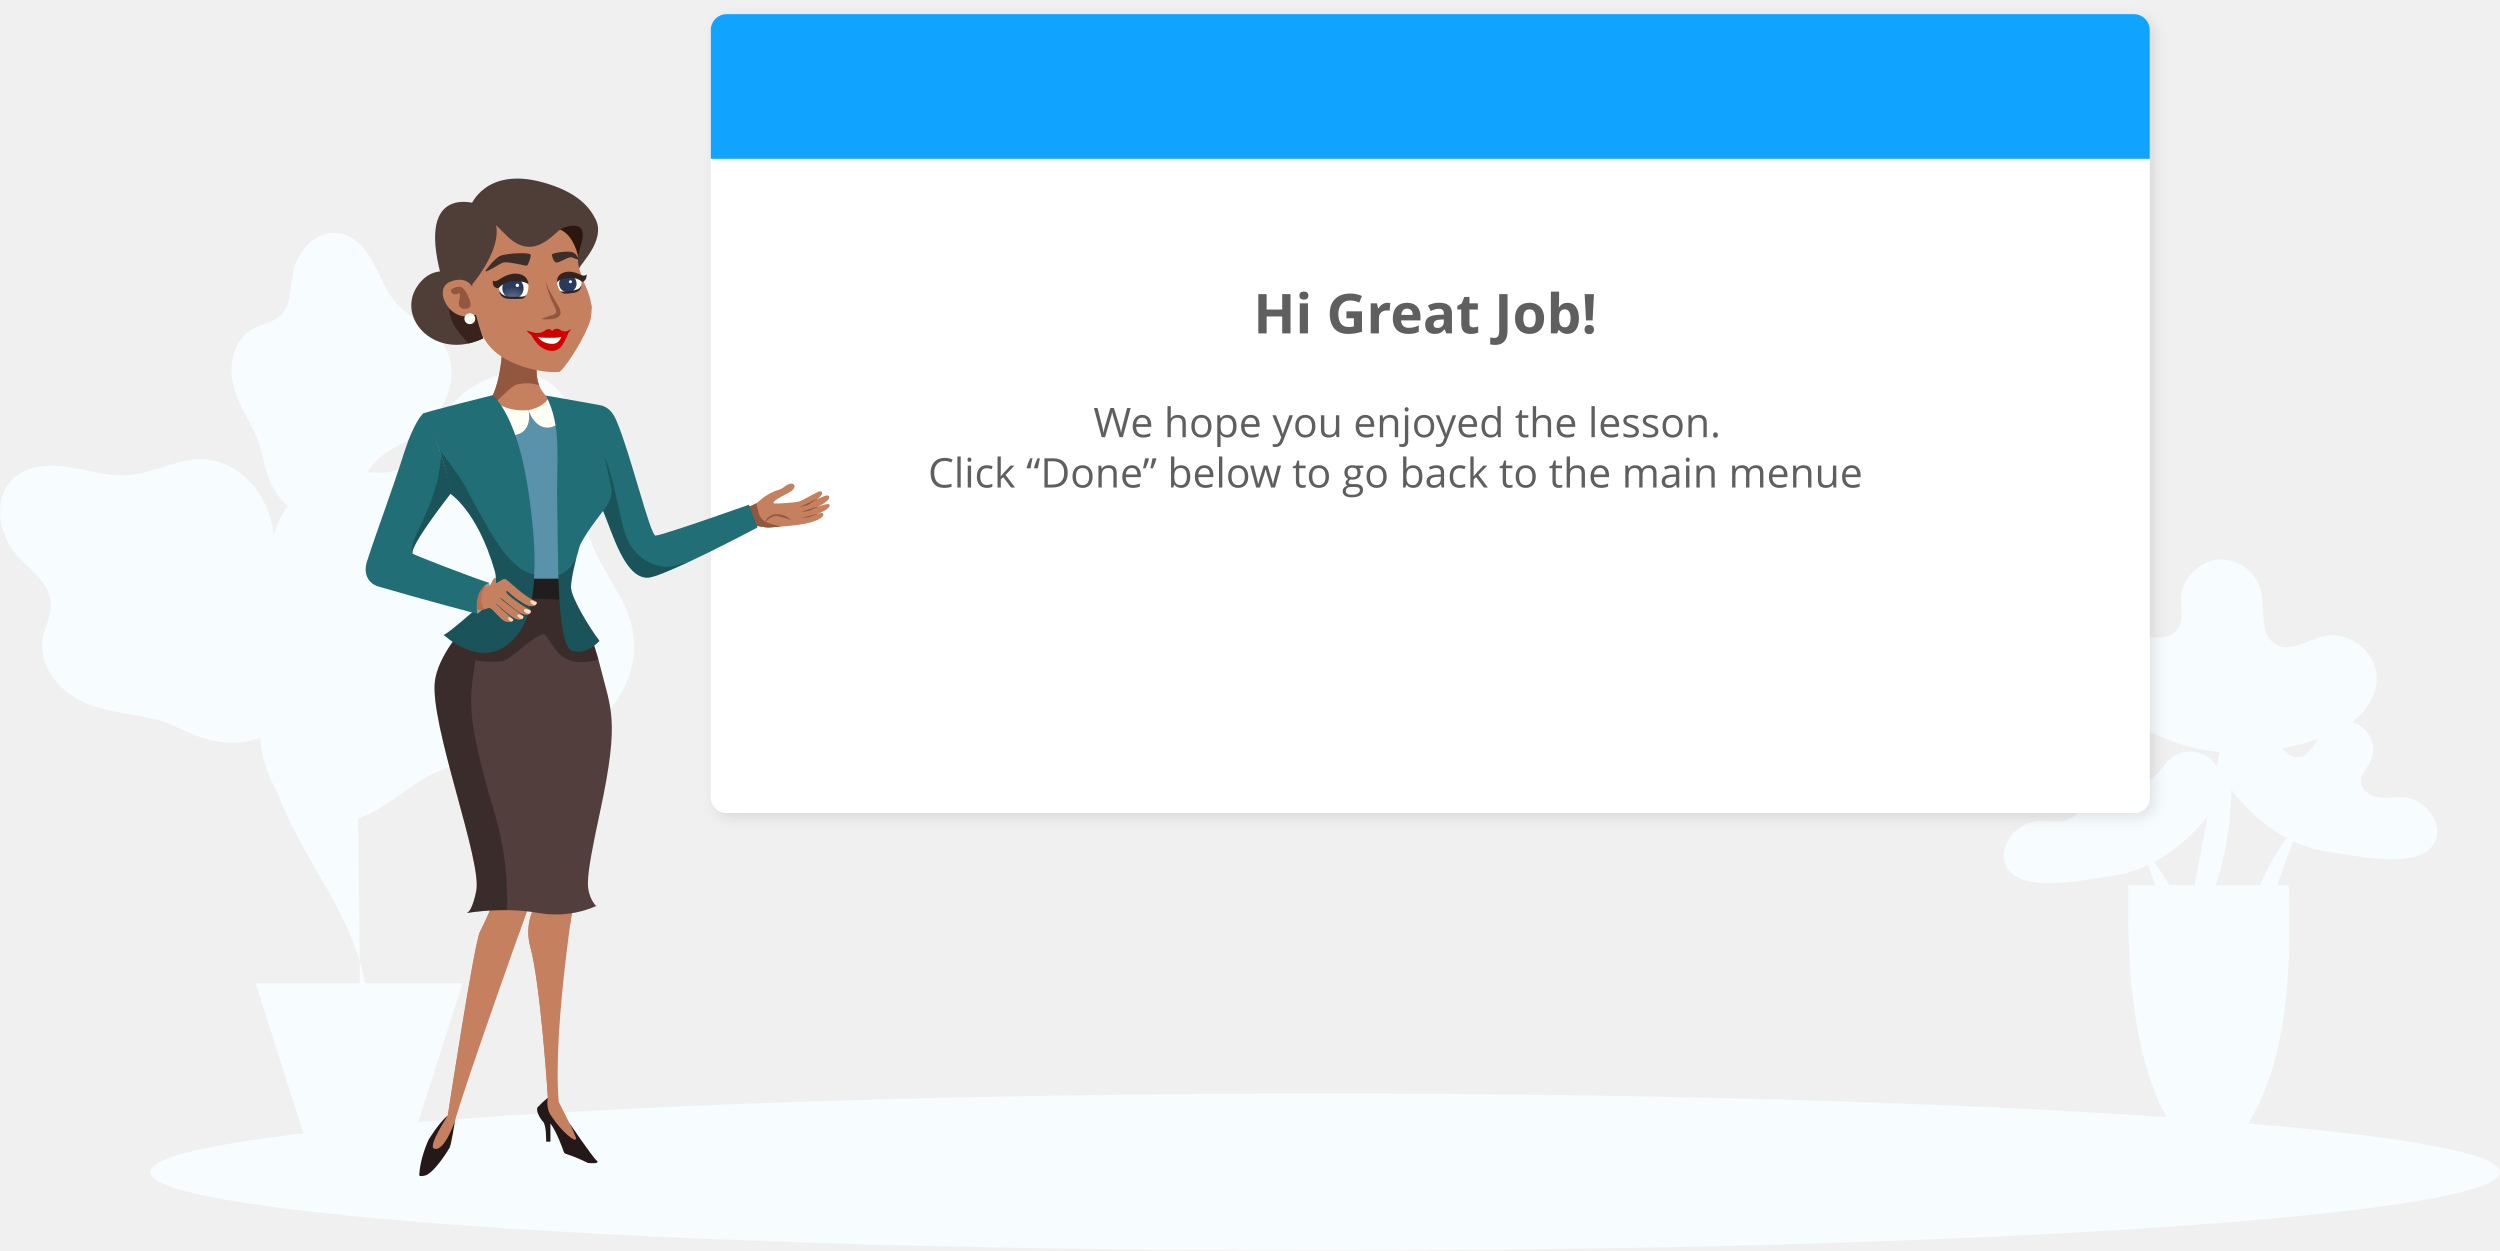
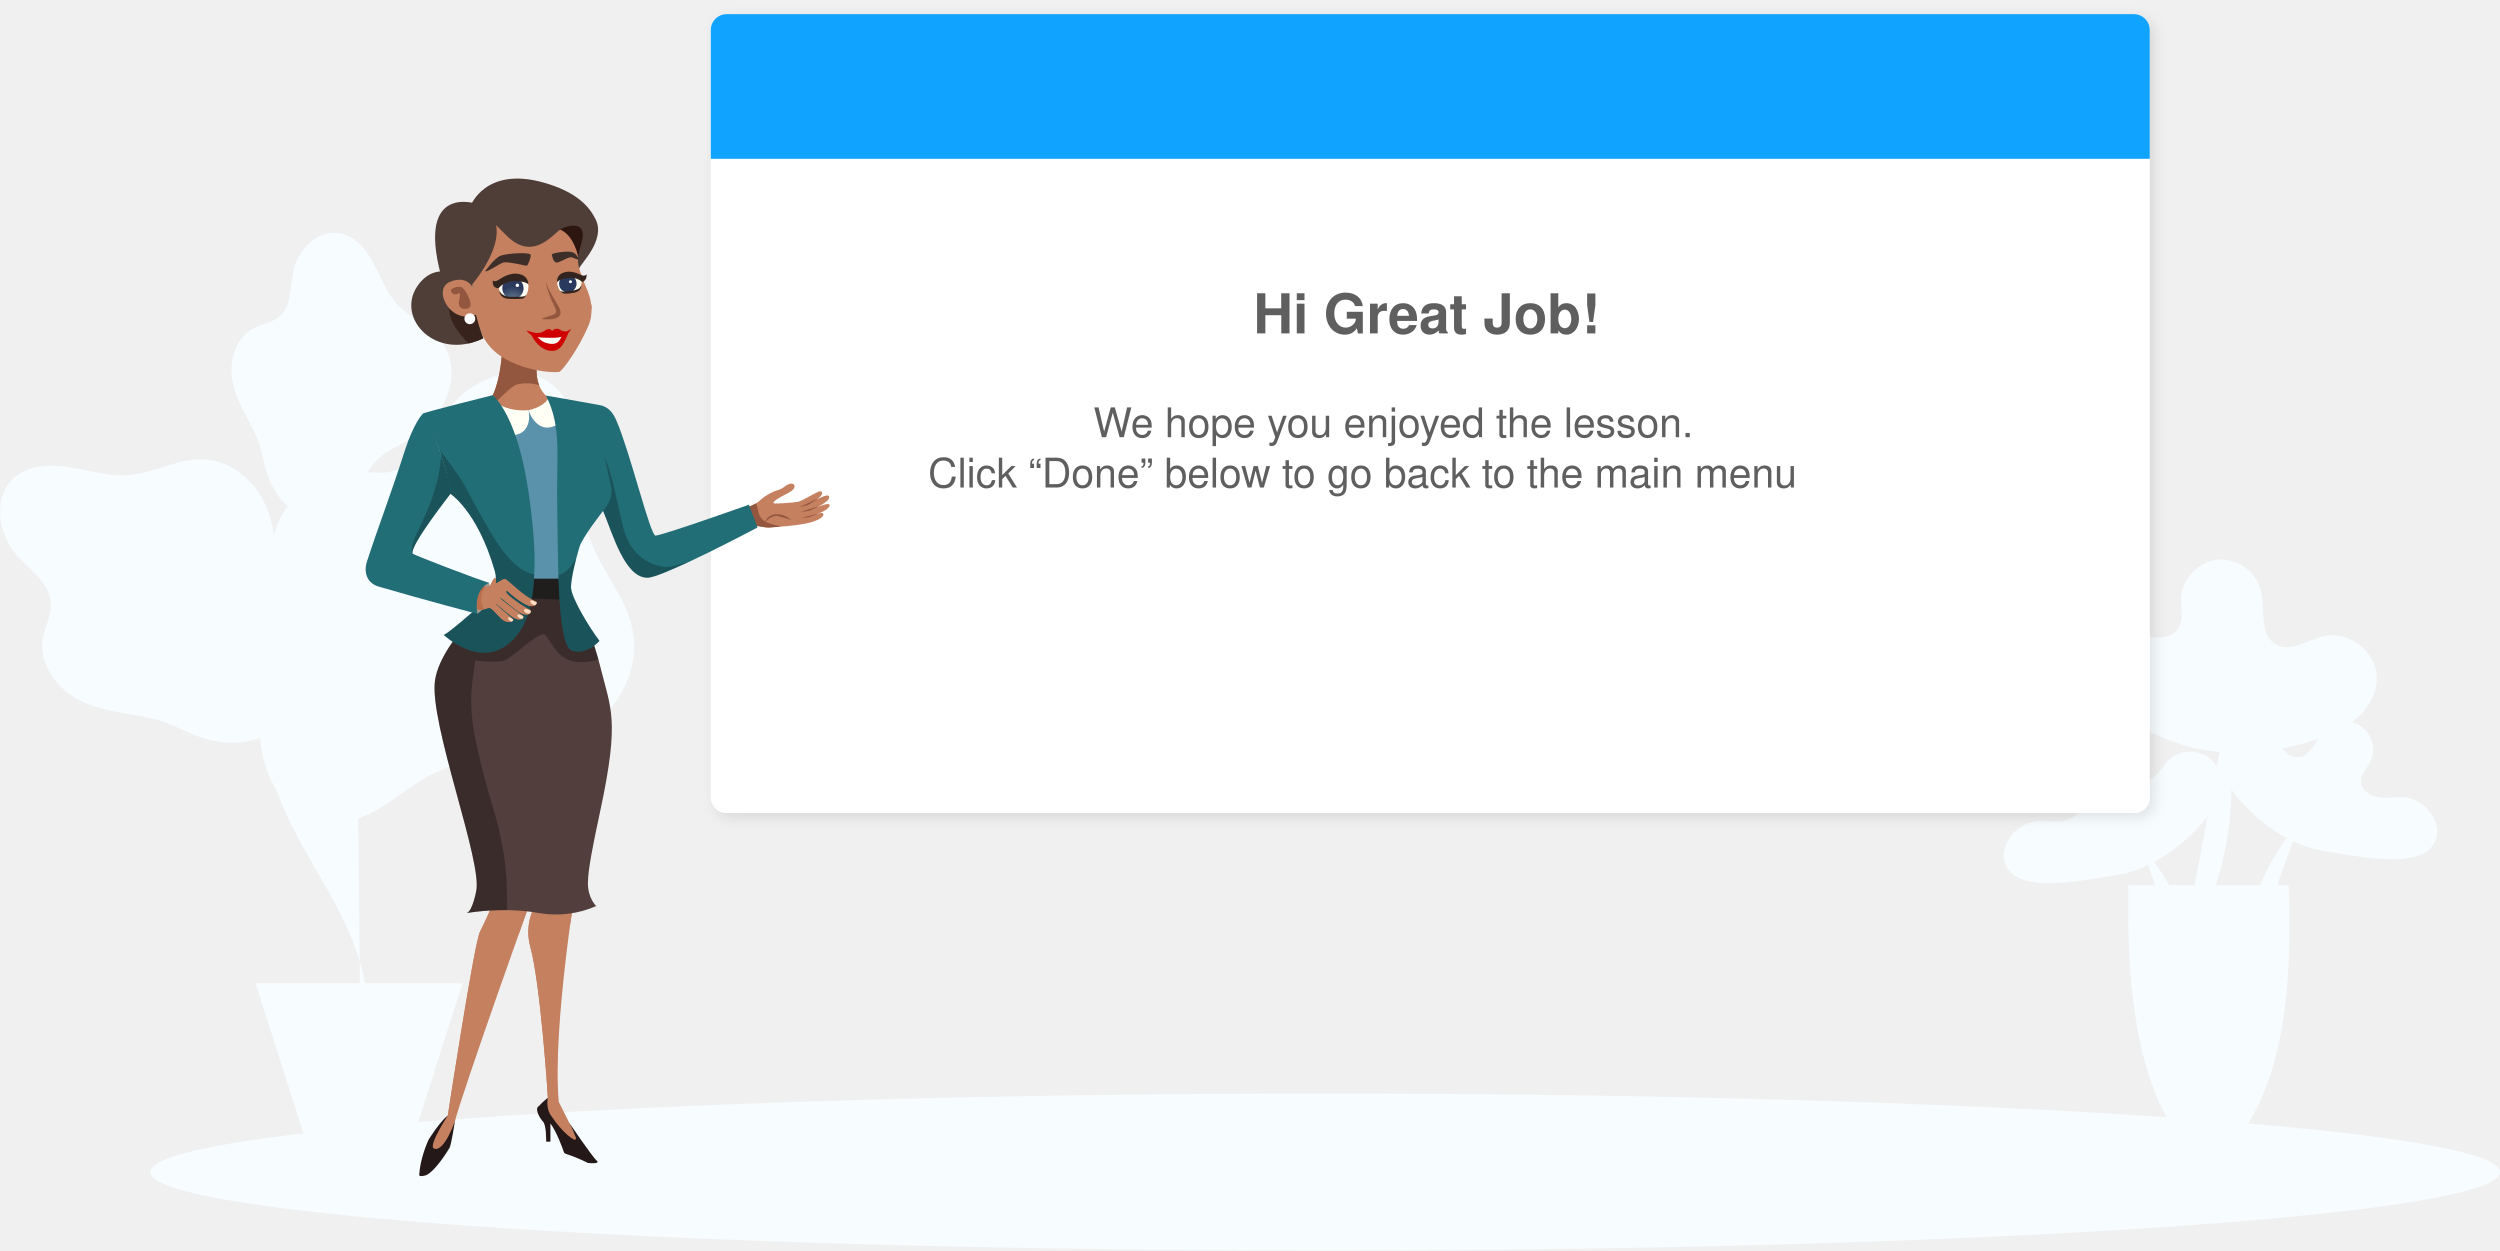
<svg xmlns="http://www.w3.org/2000/svg" xmlns:xlink="http://www.w3.org/1999/xlink" width="1589.728" height="795.216" viewBox="0 0 1589.728 795.216">
  <defs>
    <filter id="Rectangle_2" x="443" y="0" width="939" height="532" filterUnits="userSpaceOnUse">
      <feOffset dx="3" dy="3" input="SourceAlpha" />
      <feGaussianBlur stdDeviation="4" result="blur" />
      <feFlood flood-opacity="0.102" />
      <feComposite operator="in" in2="blur" />
      <feComposite in="SourceGraphic" />
    </filter>
    <clipPath id="clip-path">
      <path id="Path_3096" data-name="Path 3096" d="M404.452,90.29s-12.864-1.423-16.954,4.03c0,0,.416,6.83,3.795,8.217s12.2,1.178,12.551.587a6.977,6.977,0,0,0,1.934-2.134,12.373,12.373,0,0,0,1.035-6.4C406.586,92.964,405.823,91.935,404.452,90.29Z" transform="translate(-387.498 -90.123)" fill="none" />
    </clipPath>
    <radialGradient id="radial-gradient" cx="0.501" cy="1.159" r="0.847" gradientTransform="translate(0)" gradientUnits="objectBoundingBox">
      <stop offset="0" stop-color="#71879a" />
      <stop offset="0.871" stop-color="#2a3a5e" />
    </radialGradient>
    <clipPath id="clip-path-2">
      <path id="Path_3101" data-name="Path 3101" d="M409.821,90.083s10.315-2.607,14.262,1.457c0,0,.432,5.7-2.163,7.227s-9.8,2.332-10.155,1.88a5.807,5.807,0,0,1-1.817-1.553,10.515,10.515,0,0,1-1.563-5.191A6.885,6.885,0,0,1,409.821,90.083Z" transform="translate(-408.385 -89.259)" fill="none" />
    </clipPath>
    <radialGradient id="radial-gradient-2" cx="0.634" cy="1.174" r="0.833" gradientTransform="matrix(-1.007, 0.135, 0.14, 1.008, 159.319, -10.657)" xlink:href="#radial-gradient" />
  </defs>
  <g id="Group_1408" data-name="Group 1408" transform="translate(-165 -188)">
    <g id="Group_1407" data-name="Group 1407">
      <g id="Group_1406" data-name="Group 1406">
        <g id="plants" transform="translate(165 336)">
          <g id="Group_1165" data-name="Group 1165">
            <path id="Path_3133" data-name="Path 3133" d="M271.5,830.823H204.026L171.959,730.287h131.6Z" transform="translate(-9.443 -253.054)" fill="#f7fcff" />
            <path id="Path_3134" data-name="Path 3134" d="M234.2,449.815c-17.468,30.182-35.048,60.61-46.255,93.633s-15.743,69.217-6.606,102.87c8.48,31.23,27.954,58.1,42.786,86.864s25.167,62.882,13.865,93.2Z" transform="translate(-8.657 -302.03)" fill="#f7fcff" />
            <g id="Group_1162" data-name="Group 1162" transform="translate(0 144.085)">
              <path id="Path_3135" data-name="Path 3135" d="M81.295,598.25c-12.856-7.7-22.833-22.225-20.548-37.033,1.211-7.852,5.695-15.2,5.245-23.133-.734-12.947-13.57-21.14-22.083-30.923-11.8-13.559-14.941-36.569-1.578-48.583,9.231-8.3,23.061-8.865,35.32-6.919s24.386,5.948,36.771,5.132c16.942-1.116,32.75-11.178,49.689-10.035,15.891,1.071,29.936,12.368,37.176,26.555s8.421,30.821,6.473,46.63c-.982,7.967-2.723,15.935-2.134,23.942.85,11.548,6.436,22.116,10.467,32.97,13.745,37.012-15.944,56.721-50.4,47.934-11.021-2.811-20.807-9.373-31.87-12.393C116.067,607.543,97.6,608.01,81.295,598.25Z" transform="translate(-33.603 -446.665)" fill="#f7fcff" />
              <path id="Path_3136" data-name="Path 3136" d="M202.682,603.823A281.415,281.415,0,0,0,57.273,480.238Z" transform="translate(-29.47 -440.803)" fill="#f7fcff" />
              <path id="Path_3137" data-name="Path 3137" d="M141.653,545.583a110.393,110.393,0,0,1,9.657-79.193Z" transform="translate(-15.329 -443.221)" fill="#f7fcff" />
              <path id="Path_3138" data-name="Path 3138" d="M152.085,533.687a101.534,101.534,0,0,0-84.9,32.553Z" transform="translate(-27.74 -431.563)" fill="#f7fcff" />
              <path id="Path_3139" data-name="Path 3139" d="M119.728,581.3c13.83-15.52,36.993-21.981,56.86-15.861Z" transform="translate(-18.564 -426.324)" fill="#f7fcff" />
              <path id="Path_3140" data-name="Path 3140" d="M178.222,522.771a85.548,85.548,0,0,0-13.069,45.289Z" transform="translate(-10.632 -433.375)" fill="#f7fcff" />
              <path id="Path_3141" data-name="Path 3141" d="M67.8,517.307a46.057,46.057,0,0,1,41.969-12.5Z" transform="translate(-27.631 -436.687)" fill="#f7fcff" />
              <path id="Path_3142" data-name="Path 3142" d="M104.489,510.076a47.156,47.156,0,0,1,3.283-40.876Z" transform="translate(-21.782 -442.73)" fill="#f7fcff" />
            </g>
            <g id="Group_1163" data-name="Group 1163" transform="translate(147.197)">
              <path id="Path_3143" data-name="Path 3143" d="M159.156,415.592c-1.343-11.727,2.968-24.925,13.326-30.587,5.491-3,12.235-3.716,16.981-7.8,7.747-6.659,6.725-18.613,8.769-28.622,2.832-13.871,15.72-26.858,29.635-24.251,9.612,1.8,16.588,10.18,21.242,18.781s7.957,18.1,14.4,25.459c8.811,10.062,22.675,15.133,30.073,26.276,6.94,10.453,6.6,24.648,1.191,35.97S279.525,450.85,268.7,457.2c-5.454,3.2-11.272,5.927-16,10.13-6.816,6.062-10.752,14.617-15.612,22.337-16.569,26.321-43.116,17.188-54.118-8.571-3.519-8.241-4.1-17.5-7.508-25.871C169.995,441.793,160.86,430.466,159.156,415.592Z" transform="translate(-158.918 -324)" fill="#f7fcff" />
              <path id="Path_3144" data-name="Path 3144" d="M204.2,495.8a221.69,221.69,0,0,0,7.673-150.138Z" transform="translate(-151.01 -320.217)" fill="#f7fcff" />
              <path id="Path_3145" data-name="Path 3145" d="M217.391,428.524a86.965,86.965,0,0,1,54.162-31.882Z" transform="translate(-148.707 -311.315)" fill="#f7fcff" />
              <path id="Path_3146" data-name="Path 3146" d="M225.782,428.211a79.985,79.985,0,0,0-61.02-37.52Z" transform="translate(-157.898 -312.354)" fill="#f7fcff" />
              <path id="Path_3147" data-name="Path 3147" d="M179.116,431.835a44.048,44.048,0,0,1,37.15,27.972Z" transform="translate(-155.391 -305.17)" fill="#f7fcff" />
              <path id="Path_3148" data-name="Path 3148" d="M246.262,440.474a67.384,67.384,0,0,0-34.588,13.512Z" transform="translate(-149.706 -303.661)" fill="#f7fcff" />
              <path id="Path_3149" data-name="Path 3149" d="M193.846,369.041a36.281,36.281,0,0,1,27.916,20.267Z" transform="translate(-152.819 -316.135)" fill="#f7fcff" />
              <path id="Path_3150" data-name="Path 3150" d="M218.257,388.886A37.153,37.153,0,0,1,245.4,371.365Z" transform="translate(-148.556 -315.729)" fill="#f7fcff" />
            </g>
            <g id="Group_1164" data-name="Group 1164" transform="translate(165.067 89.086)">
              <path id="Path_3151" data-name="Path 3151" d="M183.817,501.051c6.356-19.546,22.729-37.332,43.23-38.808,10.87-.784,22.066,2.961,32.535-.067,17.087-4.944,24.115-24.617,34.591-38.992,14.518-19.92,44.324-31.171,64.478-16.978,13.92,9.8,18.909,28.122,20.058,45.109s-.49,34.427,4.392,50.738c6.677,22.31,24.968,40.369,28.624,63.368,3.43,21.577-7.377,43.813-24.131,57.835s-38.634,20.692-60.367,22.926c-10.955,1.125-22.14,1.237-32.667,4.475-15.18,4.669-27.6,15.373-40.882,24.086-45.283,29.707-80.722-3.96-79.516-52.717.386-15.6,6.166-30.689,6.82-46.406C182.03,550.389,175.757,525.84,183.817,501.051Z" transform="translate(-174.132 -399.842)" fill="#f7fcff" />
              <path id="Path_3152" data-name="Path 3152" d="M202.06,666.395c65.648-60.177,109.2-143.947,120.749-232.251Z" transform="translate(-169.255 -393.852)" fill="#f7fcff" />
              <path id="Path_3153" data-name="Path 3153" d="M258.894,565.167a151.424,151.424,0,0,1,108.845-11.324Z" transform="translate(-159.33 -373.882)" fill="#f7fcff" />
              <path id="Path_3154" data-name="Path 3154" d="M268.983,575.77c-5.1-42.864-31.771-82.608-69.51-103.56Z" transform="translate(-169.706 -387.205)" fill="#f7fcff" />
              <path id="Path_3155" data-name="Path 3155" d="M192.448,547.759c24.984,13.742,40.711,42.736,38.607,71.173Z" transform="translate(-170.933 -374.013)" fill="#f7fcff" />
              <path id="Path_3156" data-name="Path 3156" d="M294,607.256a117.327,117.327,0,0,0-64.556-3.614Z" transform="translate(-164.472 -364.763)" fill="#f7fcff" />
              <path id="Path_3157" data-name="Path 3157" d="M261.2,458.954a63.173,63.173,0,0,1,29.556,52.292Z" transform="translate(-158.928 -389.52)" fill="#f7fcff" />
              <path id="Path_3158" data-name="Path 3158" d="M287.391,505.567a64.689,64.689,0,0,1,55.659-8.12Z" transform="translate(-154.354 -383.321)" fill="#f7fcff" />
            </g>
          </g>
          <g id="Group_1169" data-name="Group 1169" transform="translate(1274.173 207.804)">
            <g id="Group_1166" data-name="Group 1166" transform="translate(24.663)">
              <path id="Path_3159" data-name="Path 3159" d="M1139.355,559.534c.286-19.922,26.939-31.2,44.866-22.508,7.135,3.459,13.15,9.035,20.521,11.959s17.332,2.121,21.254-4.77c3.134-5.505,1.179-12.366,1.456-18.7.535-12.227,10.946-23.254,23.121-24.491s24.591,7.474,27.573,19.343c3.027,12.05-1.306,28.307,9.459,34.51,9.37,5.4,20.38-2.975,30.944-5.281,15.275-3.336,32.024,9.094,33.256,24.68,1.252,15.816-11.518,29.81-26.028,36.228-32.855,14.53-74.666,18.572-106.3,4.933C1198.3,606.31,1138.937,588.846,1139.355,559.534Z" transform="translate(-1139.353 -500.912)" fill="#f7fcff" />
              <path id="Path_3160" data-name="Path 3160" d="M1169.291,569.083c.2-13.917,18.819-21.8,31.342-15.723,4.984,2.416,9.187,6.311,14.335,8.354s12.107,1.481,14.847-3.333c2.188-3.847.823-8.639,1.017-13.061a17.986,17.986,0,0,1,35.413-3.6c2.114,8.419-.911,19.775,6.608,24.108,6.545,3.772,14.236-2.078,21.616-3.689,10.67-2.329,22.371,6.354,23.232,17.241.875,11.05-8.046,20.825-18.182,25.307-22.952,10.151-52.159,12.975-74.255,3.448C1210.47,601.759,1169,589.559,1169.291,569.083Z" transform="translate(-1134.126 -496.159)" fill="#f7fcff" />
              <path id="Path_3161" data-name="Path 3161" d="M1242.289,589.264a202.751,202.751,0,0,1-27.984,149.97Z" transform="translate(-1126.265 -485.483)" fill="#f7fcff" />
            </g>
            <g id="Group_1167" data-name="Group 1167" transform="translate(0 118.372)">
              <path id="Path_3162" data-name="Path 3162" d="M1120.327,678.99c-6.82-12.021,5.171-28.124,18.948-29.213,5.484-.435,11.04.792,16.476-.046s11.115-4.814,11.044-10.313c-.056-4.394-3.634-7.814-5.69-11.7a17.861,17.861,0,0,1,28.528-20.871c6.04,6.148,9.153,17.4,17.772,17.33,7.5-.058,11.151-8.932,16.662-14.02,7.97-7.355,22.354-5.8,28.562,3.1,6.3,9.025,3.569,21.88-2.861,30.811-14.562,20.226-38.161,37.317-61.874,40.255C1172.015,686.294,1130.364,696.678,1120.327,678.99Z" transform="translate(-1118.356 -601.686)" fill="#f7fcff" />
              <path id="Path_3163" data-name="Path 3163" d="M1192.631,655.84a140.649,140.649,0,0,1,35.885,99.56Z" transform="translate(-1105.386 -592.229)" fill="#f7fcff" />
            </g>
            <g id="Group_1168" data-name="Group 1168" transform="translate(137.778 103.157)">
              <path id="Path_3164" data-name="Path 3164" d="M1371.521,666.037c6.821-12.021-5.171-28.124-18.948-29.213-5.484-.435-11.04.792-16.476-.046s-11.115-4.814-11.044-10.313c.058-4.394,3.634-7.814,5.69-11.7a17.861,17.861,0,0,0-28.528-20.871c-6.04,6.148-9.153,17.4-17.772,17.33-7.5-.058-11.149-8.932-16.662-14.02-7.97-7.355-22.354-5.8-28.562,3.1-6.3,9.025-3.568,21.88,2.861,30.811,14.562,20.226,38.161,37.317,61.874,40.255C1319.832,673.341,1361.483,683.725,1371.521,666.037Z" transform="translate(-1235.652 -588.733)" fill="#f7fcff" />
              <path id="Path_3165" data-name="Path 3165" d="M1343.245,659.353c4.766-8.4-3.611-19.647-13.236-20.408-3.83-.3-7.712.553-11.51-.032s-7.764-3.362-7.715-7.2c.04-3.07,2.539-5.458,3.975-8.172a12.477,12.477,0,0,0-19.929-14.581c-4.219,4.3-6.394,12.154-12.415,12.107-5.24-.04-7.789-6.24-11.639-9.794-5.568-5.138-15.616-4.049-19.953,2.165-4.4,6.3-2.492,15.284,2,21.524,10.172,14.13,26.658,26.068,43.223,28.122C1307.138,664.456,1336.235,671.709,1343.245,659.353Z" transform="translate(-1233.437 -585.831)" fill="#f7fcff" />
              <path id="Path_3166" data-name="Path 3166" d="M1284.079,642.887a140.649,140.649,0,0,0-35.885,99.56Z" transform="translate(-1233.485 -579.276)" fill="#f7fcff" />
            </g>
            <path id="Path_3167" data-name="Path 3167" d="M1259.889,832.015h-45.457c-5.481-8.549-12.855-22.591-18.534-44-8.922-33.641-10.777-73.32-10.088-110.809h101.948c1.516,38.884.211,81.52-10.445,116.852C1271.908,811.975,1265.161,824.186,1259.889,832.015Z" transform="translate(-1106.6 -470.128)" fill="#f7fcff" />
          </g>
        </g>
        <g id="Background" transform="translate(260.61 883.373)">
          <ellipse id="Ellipse_115" data-name="Ellipse 115" cx="747.059" cy="49.921" rx="747.059" ry="49.921" fill="#f7fcff" />
        </g>
        <g id="Group_1405" data-name="Group 1405">
          <g transform="matrix(1, 0, 0, 1, 165, 188)" filter="url(#Rectangle_2)">
            <rect id="Rectangle_2-2" data-name="Rectangle 2" width="915" height="508" rx="10" transform="translate(452 9)" fill="#fff" />
          </g>
          <path id="Rectangle_124" data-name="Rectangle 124" d="M10,0H905a10,10,0,0,1,10,10V92a0,0,0,0,1,0,0H0a0,0,0,0,1,0,0V10A10,10,0,0,1,10,0Z" transform="translate(617 197)" fill="#10a3ff" />
-           <text id="We_hope_you_enjoyed_the_lesson._Click_Done_below_to_go_back_to_the_main_menue" data-name="We hope you enjoyed the lesson.  Click “Done” below to go back to the main menue" transform="translate(1075 466)" fill="#5f5f5f" font-size="26" font-family="work sans, Open Sans, sans-serif" font-weight="500">
+           <text id="We_hope_you_enjoyed_the_lesson._Click_Done_below_to_go_back_to_the_main_menu" data-name="We hope you enjoyed the lesson.  Click “Done” below to go back to the main menu" transform="translate(1075 466)" fill="#5f5f5f" font-size="26" font-family="Helvetica, sans-serif" font-weight="500">
            <tspan x="-214.734" y="0">We hope you enjoyed the lesson. </tspan>
-             <tspan x="-319.839" y="32">Click “Done” below to go back to the main menue</tspan>
+             <tspan x="-319.839" y="32">Click “Done” below to go back to the main menu</tspan>
          </text>
-           <text id="Hi_Great_Job_" data-name="Hi Great Job!" transform="translate(962 400)" fill="#5f5f5f" font-size="35" font-family="work sans, Open Sans, sans-serif" font-weight="700">
+           <text id="Hi_Great_Job_" data-name="Hi Great Job!" transform="translate(962 400)" fill="#5f5f5f" font-size="35" font-family="Helvetica, sans-serif" font-weight="800">
            <tspan x="0" y="0">Hi Great Job!</tspan>
          </text>
        </g>
      </g>
    </g>
    <g id="Group_1161" data-name="Group 1161" transform="translate(44.85 246.282)">
      <g id="Group_1153" data-name="Group 1153" transform="translate(587.418 249.24)">
        <path id="Path_3070" data-name="Path 3070" d="M471.2,180.583s9.084-2.062,14.045-5.282c2.168-1.407,3.928-4.165,11.241-7.409.685-.3,3.929-.9,6.216-2.8.428-.356,4.381-3.35,6.128-1.3a1.69,1.69,0,0,1,.234,1.668c-.615,1.972-2.839,3.05-6.812,5.121-9.084,4.735-6.056,5.009-5.734,5.106.873.261,12.69-.516,15.074-1.1s9.557-4.975,12.843-6.375c2.8-1.2,5.389,2.445-6.916,8.179,0,0,11.529-6.977,13.235-5.623,1.076.855,1.454,3.818-11.688,9.358,0,0,10.7-5.273,12.209-3.769,1.139,1.137-1.839,4.64-12.274,7.6,0,0,3.4-1.071,6.312-2.012.815-.263,1.866-.268,2.064.144.473.986-.131,2.312-3.041,3.816a37.936,37.936,0,0,1-8.555,2.69c-4.079.66-8.053,1.256-11.468,1.513s-8.89.774-11.531.9-10.308-1.8-12.11-1.612-5.734,2.449-5.734,2.449Z" transform="translate(-471.202 -163.079)" fill="#c4805f" />
        <path id="Path_3071" data-name="Path 3071" d="M490.32,181.633c-4.651-3.244-3.926-6.815-5.579-11.594-5.043,3.046-13.539,4.982-13.539,4.982l3.737,11.274s3.93-2.254,5.734-2.449,9.469,1.74,12.11,1.612c1.758-.086,4.764-.344,7.589-.581C498.212,184,492.254,182.982,490.32,181.633Z" transform="translate(-471.202 -157.517)" fill="#93563e" />
        <path id="Path_3072" data-name="Path 3072" d="M505.866,168.391s-5.473,2.463-6.576,3.078c-.707.394-5.549,2.427-5.549,2.427s5.005-1.139,6.061-1.581A46.938,46.938,0,0,0,505.866,168.391Z" transform="translate(-453.189 -158.834)" fill="#93563e" />
        <path id="Path_3073" data-name="Path 3073" d="M506.253,171.023s-6,1.819-6.832,2.087-4.818,1.5-4.818,1.5a31.744,31.744,0,0,0,5.148-.569C500.886,173.637,506.253,171.023,506.253,171.023Z" transform="translate(-452.5 -156.731)" fill="#93563e" />
        <path id="Path_3074" data-name="Path 3074" d="M505.777,173.634s-6.009,1.56-6.411,1.661-4.631,1.051-4.631,1.051,3.2-.124,4.412-.25C500.007,176.007,505.777,173.634,505.777,173.634Z" transform="translate(-452.395 -154.644)" fill="#93563e" />
        <path id="Path_3075" data-name="Path 3075" d="M488.722,173.921A12.115,12.115,0,0,1,494.53,175c2.913,1.261,3.253,2.116,4.6,2.809-.99-.511-1.238-.374-8.24-2.6-2.9-.919-6.9,1.018-9.077,4.214a1.885,1.885,0,0,1,.1-.2S482.9,174.425,488.722,173.921Z" transform="translate(-462.726 -154.443)" fill="#93563e" />
      </g>
      <path id="Path_3076" data-name="Path 3076" d="M429.884,302.1s-16.6,98.278-12.307,146.649c0,0,13.739,27.621,16.743,32.774,0,0-8.014-1.86-10.446-5.3s-16.315-23.184-16.315-23.184,3.077-5.653,3.077-6.941c0-1.207-4.655-72.427-11.162-95.935a35.419,35.419,0,0,1,.291-19.732c.509-1.677,1.142-3.489,1.925-5.437a96.271,96.271,0,0,0,6.3-27.477Z" transform="translate(57.884 193.608)" fill="#c4805f" />
      <path id="Path_3077" data-name="Path 3077" d="M433.726,302.055s-50.09,139.78-54.383,158.1c0,0-5.725,24.9-14.169,20.894s10.018-25.9,10.018-25.9,16.968-109.8,20.466-116.883c4.25-8.613,13.595-28.908,13.309-34.777S433.726,302.055,433.726,302.055Z" transform="translate(29.713 195.945)" fill="#c4805f" />
      <path id="Path_3078" data-name="Path 3078" d="M407.943,303.486c.286,5.869-8.769,26.418-13.309,34.777-3.773,6.945-20.466,116.883-20.466,116.883a90.409,90.409,0,0,0-9.923,14.62c2.208-1.653,9.951-10.966,10.962-13.366,1.909-15.513,6.078-29.746,10.542-44.665,5.1-17.055,9.176-52.126,15.79-68.672,3.077-7.7,12.353-6.716,17.531-2.719,8-22.22,13.631-38.289,13.631-38.289S407.657,297.618,407.943,303.486Z" transform="translate(30.737 195.945)" fill="#c4805f" />
      <g id="Group_1154" data-name="Group 1154" transform="translate(456.097 491.131)">
        <path id="Path_3079" data-name="Path 3079" d="M399.766,330.438c.509-1.677,1.142-3.489,1.925-5.437.527-1.308,1-2.609,1.439-3.9h0a97.323,97.323,0,0,0,4.858-23.575l21.9,4.579s-2.416,17.569-4.984,33.346a21.2,21.2,0,0,0-7.785,1.869c-5.531,2.7-9.874,9.327-9.3,21.137,1.067,22.163,2.136,93.044,10.209,109.467-4.741-6.738-10.461-14.876-10.461-14.876s3.077-5.653,3.077-6.941c0-1.207-4.655-72.427-11.162-95.935A35.419,35.419,0,0,1,399.766,330.438Z" transform="translate(-398.213 -297.523)" fill="#c4805f" />
      </g>
      <path id="Path_3080" data-name="Path 3080" d="M421.833,396.17s14.744,21.824,17.535,24.079c0,0,2.791,2.146-5.687,1.394a97.48,97.48,0,0,0-14.086-5.808,2.008,2.008,0,0,1-1.292-1.258c-1.015-2.99-4.379-12.371-8.487-18.086v11.592H407.1s.216-10.448-2-12.738-4.795-7.406-3.4-9.176a74.446,74.446,0,0,1,6.475-6.065s-1.43,6.117,1.734,11c2.83,4.363,9.343,12.753,14.833,15.64a.922.922,0,0,0,1.317-1.108A88.877,88.877,0,0,0,421.833,396.17Z" transform="translate(60.35 259.608)" fill="#251818" />
      <path id="Path_3081" data-name="Path 3081" d="M382.371,389.955s-2.281,14.971-3.427,16.974c-1.008,1.763-8.935,14.69-14.777,17.353-1.125.513-4.575,1.162-4.507-.072.376-6.749,2.576-14.883,5.946-22.432,0,0,7.148-11.558,12.229-15.349,0,0-12.736,19.32-8.8,20.966C375.5,410.1,382.371,389.955,382.371,389.955Z" transform="translate(27.071 264.662)" fill="#251818" />
      <path id="Path_3082" data-name="Path 3082" d="M418.446,121.521a45.728,45.728,0,0,1-10.862-3.086c-1.992-.806-3.947-1.706-5.946-2.492.73.335-2.922-.7-3.388-.79a10.721,10.721,0,0,1-2.267-.709c-.407,10.32-2.713,36.616-15.6,41.637,0,0,9.2,11.3,32.639,8.161s17.017-14.716,17.017-14.716S414.093,146.521,418.446,121.521Z" transform="translate(43.631 47.292)" fill="#c4805f" />
      <path id="Path_3083" data-name="Path 3083" d="M386.287,151.825c2.881-2.215,11.67-11.984,15.29-12.891a25.757,25.757,0,0,1,14.185.462c-1.582-4.118-2.276-9.863-.882-17.875a45.728,45.728,0,0,1-10.862-3.086c-1.992-.806-3.947-1.706-5.946-2.492.73.335-2.922-.7-3.388-.79a10.721,10.721,0,0,1-2.267-.709c-.3,7.648-1.652,24.066-7.575,34.1C385.142,148.459,384.25,153.39,386.287,151.825Z" transform="translate(47.197 47.292)" fill="#93563e" />
      <path id="Path_3084" data-name="Path 3084" d="M379.22,85.435s-4.734,44.248,7.821,63.388,45.093,20.608,47.076,19.347c2.265-1.441,12.35-15.124,18.307-29.44,3.237-7.78,2.024-16.576-1.6-24.185-1.439-3.023-2.245-6.389-3.543-9.455-3.2-7.555,1.3-26.927-19.286-34.473S381.485,70.343,379.22,85.435Z" transform="translate(42.005 9.86)" fill="#c4805f" />
      <path id="Path_3085" data-name="Path 3085" d="M427.91,70.617c-20.581-7.546-46.511-.273-48.776,14.818,0,0-1.009,15.988-.57,29.707,2.429-2.672,9.021-12.136,13.552-22.006,1.592-3.465,3.805-11.925,3.805-11.925s8.249,7.663,11.779,8.888c13.391,4.647,24.073-1.171,27.951,0,2.337.705,8.409,7.513,11.4,8.694C448.521,82.839,438.795,74.609,427.91,70.617Z" transform="translate(42.091 9.86)" fill="#c4805f" />
      <path id="Path_3086" data-name="Path 3086" d="M395.788,95.613S374.178,77.3,360.6,97.671s11.824,47.612,42.031,32.965C402.627,130.636,394.628,110.886,395.788,95.613Z" transform="translate(24.819 26.197)" fill="#4f3d37" />
      <path id="Path_3087" data-name="Path 3087" d="M385.077,94.88c-4.1-.076-8.62.155-11.729,2.029-3.924,2.37-3.537,9.3-2.557,13.352,1.819,7.512,6.889,12.744,11.7,18.226a42.191,42.191,0,0,0,9.509-3.3S385.534,109.209,385.077,94.88Z" transform="translate(35.444 31.647)" fill="#37231c" />
      <path id="Path_3088" data-name="Path 3088" d="M387.5,96.842s-3.4-9.262-15.023-4.426,1.029,28.71,18.008,20.273C390.488,112.689,389.562,103.222,387.5,96.842Z" transform="translate(33.721 28.569)" fill="#c4805f" />
      <path id="Path_3089" data-name="Path 3089" d="M371.235,95.006s4.368-2.71,6.848-.905,7.722,11.718,3.836,13.084c-3.476,1.22-6.83-.151-5.894-4.662s.47-5.529-.462-4.77C373.606,99.35,369.7,97.5,371.235,95.006Z" transform="translate(36.042 30.538)" fill="#93563e" />
      <path id="Path_3090" data-name="Path 3090" d="M392.658,65.016S353.04,50.61,369.094,110.568c0,0,7.612-3.118,19.928,5.234C389.022,115.8,421.163,78.463,392.658,65.016Z" transform="translate(31.551 6.576)" fill="#4f3d37" />
      <path id="Path_3091" data-name="Path 3091" d="M406.818,73.823s18.111-6.724,20.991,2.882-4.034,18.78-4.034,18.78S421.087,73.823,406.818,73.823Z" transform="translate(64.761 12.999)" fill="#2c160f" />
      <path id="Path_3092" data-name="Path 3092" d="M446.968,112.367c.193-2.407,16.974-17.724,10.414-31.1-4.131-8.427-12.36-17.661-33.4-23.526-36.909-10.291-46.193,14.955-46.193,14.955,4.917,1.405,5.579,1.268,22.765,18.659s29.876-1.373,35.02-4.117,16.535-4.87,12.9,8.231C445.989,104.411,445.457,108.647,446.968,112.367Z" transform="translate(41.561 0)" fill="#4f3d37" />
      <path id="Path_3093" data-name="Path 3093" d="M382.949,93.174s5.856-8.42,9.919-9.944,18.827-2.411,19.059-.507-1.817,6.914-2.578,6.914-11.993-2.792-14.66-2.094S384.523,93.716,382.949,93.174Z" transform="translate(45.685 21.075)" fill="#3d2e29" />
      <path id="Path_3094" data-name="Path 3094" d="M423.6,85.882s-1.193-3.969-4.669-4.615-12.688.7-12.411,1.778,1.031,5.6,3.7,4.912,7.229-3.868,9.072-3.224S423.86,86.7,423.6,85.882Z" transform="translate(64.521 20.643)" fill="#3d2e29" />
      <g id="Group_1157" data-name="Group 1157" transform="translate(433.483 115.703)">
        <g id="Group_1156" data-name="Group 1156" transform="translate(3.335 2.274)">
          <g id="Group_1155" data-name="Group 1155" clip-path="url(#clip-path)">
            <path id="Path_3095" data-name="Path 3095" d="M404.452,90.29s-12.864-1.423-16.954,4.03c0,0,.416,6.83,3.795,8.217s12.2,1.178,12.551.587a6.977,6.977,0,0,0,1.934-2.134,12.373,12.373,0,0,0,1.035-6.4C406.586,92.964,405.823,91.935,404.452,90.29Z" transform="translate(-387.498 -90.123)" fill="#fffff6" />
            <circle id="Ellipse_113" data-name="Ellipse 113" cx="6.773" cy="6.773" r="6.773" transform="translate(2.727 0.251)" fill="url(#radial-gradient)" />
          </g>
        </g>
        <path id="Path_3097" data-name="Path 3097" d="M385.757,93.125s-1.114,5.032,3.658,5.032c0,0,3.3-4.782,11.065-4.485s7.862,2.37,7.862,2.37a6.609,6.609,0,0,0-4.543-6.52c-4.96-1.9-10.434.653-13.872,2.965S385.757,93.125,385.757,93.125Z" transform="translate(-385.644 -88.859)" fill="#34241f" />
        <path id="Path_3098" data-name="Path 3098" d="M387.994,94.915s-.191,4.95,6.342,5.176,8.552-.119,8.845-.252a7.706,7.706,0,0,0,2.031-2.262,4.892,4.892,0,0,1-2.168,1.008,82.041,82.041,0,0,1-9.111.122C392.334,98.405,389.345,97.828,387.994,94.915Z" transform="translate(-383.767 -84.019)" fill="#34241f" />
      </g>
      <g id="Group_1160" data-name="Group 1160" transform="translate(474.326 114.468)">
        <g id="Group_1159" data-name="Group 1159" transform="translate(0.072 1.956)">
          <g id="Group_1158" data-name="Group 1158" clip-path="url(#clip-path-2)">
            <path id="Path_3099" data-name="Path 3099" d="M409.821,90.083s10.315-2.607,14.262,1.457c0,0,.432,5.7-2.163,7.227s-9.8,2.332-10.155,1.88a5.807,5.807,0,0,1-1.817-1.553,10.515,10.515,0,0,1-1.563-5.191A6.885,6.885,0,0,1,409.821,90.083Z" transform="translate(-408.385 -89.259)" fill="#fffff6" />
            <path id="Path_3100" data-name="Path 3100" d="M409.146,95.726a5.567,5.567,0,1,0,4.752-6.362A5.615,5.615,0,0,0,409.146,95.726Z" transform="translate(-407.82 -89.217)" fill="url(#radial-gradient-2)" />
          </g>
        </g>
        <path id="Path_3102" data-name="Path 3102" d="M427.105,89.724s.707,3.985-2.76,5.038c0,0-3.273-3.589-9.673-2.467s-6.245,2.852-6.245,2.852a5.522,5.522,0,0,1,3.026-5.914c3.9-2.132,8.717-.639,11.826.889S427.105,89.724,427.105,89.724Z" transform="translate(-408.345 -88.172)" fill="#34241f" />
        <path id="Path_3103" data-name="Path 3103" d="M422.941,92.942s.594,3.962-4.793,4.887-6.585.369-6.844.291a6.433,6.433,0,0,1-1.936-1.644,4.1,4.1,0,0,0,1.909.59,68.38,68.38,0,0,0,7.56-.928C420.129,95.707,422.149,95.508,422.941,92.942Z" transform="translate(-407.527 -84.361)" fill="#34241f" />
      </g>
      <path id="Path_3104" data-name="Path 3104" d="M427.974,103.057c.227,3.744-3.3,7.337-7.87,8.024s-8.463-1.792-8.69-5.538,3.3-7.337,7.87-8.024S427.748,99.312,427.974,103.057Z" transform="translate(68.426 33.674)" fill="#c4805f" />
      <path id="Path_3105" data-name="Path 3105" d="M407.633,108.029c-.121,4.716-5.174,8.3-11.29,8.006s-10.973-4.359-10.853-9.077,5.176-8.3,11.29-8.006S407.753,103.311,407.633,108.029Z" transform="translate(47.714 34.896)" fill="#c4805f" />
      <path id="Path_3106" data-name="Path 3106" d="M405.665,92.049c-.5,0,1.868,7.371,3.276,10.666,2.434,5.7,4.966,8.422,1.294,9.771-3.127,1.15-6.544,1.988-7.278,2.564a7.829,7.829,0,0,0,1.832.317c5.907.394,12.835-.784,9.063-7.791C411.185,102.625,407.257,97.146,405.665,92.049Z" transform="translate(61.675 29.394)" fill="#93563e" />
      <path id="Path_3107" data-name="Path 3107" d="M398.931,109.385s5.146,11.317,14.2,10.288,7.418-8.987,7.418-8.987S402.911,110.895,398.931,109.385Z" transform="translate(58.457 43.248)" fill="#fffff6" />
      <path id="Path_3108" data-name="Path 3108" d="M398.741,109.385s4.518,12.011,13.857,12.208c3.991.085,6.724-1.439,10.747-11.594l-4.161,1.3s-.964,6.259-6.727,5.849-8.159-3.311-10.234-6.535A4.027,4.027,0,0,1,398.741,109.385Z" transform="translate(58.306 43.248)" fill="#d00000" />
      <path id="Path_3109" data-name="Path 3109" d="M425.767,108.3s-.765,5.865-11.576,5.865c-9.775,0-13.172-.257-16.67-4.664,0,0,6.38,2.06,9.124,1.371s4.561-4.048,7.409-1.1c0,0,2.024-2.778,5.493-.479C423.048,111.611,425.767,108.3,425.767,108.3Z" transform="translate(57.33 42.379)" fill="#d00000" />
      <path id="Path_3110" data-name="Path 3110" d="M382.523,106.338a3.447,3.447,0,1,1-3.447-3.447A3.447,3.447,0,0,1,382.523,106.338Z" transform="translate(39.834 38.058)" fill="#fff" />
      <path id="Path_3111" data-name="Path 3111" d="M437.2,137.112l-10.664-4.165a12.753,12.753,0,0,1-10.829,7.087c3.134-.137.329-.023-.516.131q-2.173.408-4.354.756a45.511,45.511,0,0,1-5.173.1c-2.287-.083-5.171-.059-7.411-.842a24.829,24.829,0,0,1-8.073-4.624,10.235,10.235,0,0,1-1.835-1.977c-3.291-.5-8.591,8.559-8.591,8.559,17.137,9.484,26.741,113.817,26.741,113.817l30.682,3.348C444.874,170.937,437.2,137.112,437.2,137.112Z" transform="translate(43.128 62.079)" fill="#5a91ab" />
      <path id="Path_3112" data-name="Path 3112" d="M389.119,133.259s7.594,8.31,23.287,6.95c0,0,4.583,19.521-17.386,15.547S380.582,136.246,389.119,133.259Z" transform="translate(43.825 62.328)" fill="#fffff6" />
      <path id="Path_3113" data-name="Path 3113" d="M411.044,132.734s-2.085,5.594-12.756,7.895c0,0,7.128,23.062,26.245,2.652l2.524-3.384S415.433,134.569,411.044,132.734Z" transform="translate(57.943 61.909)" fill="#fffff6" />
      <path id="Path_3114" data-name="Path 3114" d="M470.657,251.061a201.038,201.038,0,0,0-8-25.007,14.058,14.058,0,0,1-7.886-11.592l-.013-.112c-.148-.6-.3-1.2-.484-1.79-.394-1.2-.828-2.38-1.312-3.544-.238-.43-1.241-2.5-1.416-2.809q-.761-1.371-1.551-2.726a14.163,14.163,0,0,1-1.162-2.537L409.7,199.453s-40.1,32.639-44.285,59.419,30.791,116.674,26.067,134.666c0,0-2.242,12.083-5.752,13.424,0,.034,0,.067,0,.1,3.136-.545,24.178-3.893,46.011.077a63.5,63.5,0,0,0,36.13-4.493s-5.407-5.079-5.257-14.811c.14-9.036,3.1-23.516,8.042-46.668C482.863,283.979,477.143,277.285,470.657,251.061Z" transform="translate(31.394 115.231)" fill="#523f3d" />
      <path id="Path_3115" data-name="Path 3115" d="M462.656,226.054a14.058,14.058,0,0,1-7.886-11.592l-.013-.112c-.148-.6-.3-1.2-.484-1.79-.394-1.2-.828-2.38-1.312-3.544-.238-.43-1.241-2.5-1.416-2.809q-.761-1.371-1.551-2.726a14.163,14.163,0,0,1-1.162-2.537L409.7,199.453s-5.736,4.673-13.089,11.927l0-.013c-.336.333-.687.689-1.031,1.031l-.293.3q-2.154,2.154-4.419,4.559l-.1.108A164.48,164.48,0,0,0,378.5,231.93l-.112.151q-2.1,2.845-3.991,5.774l-.263.408c-4.356,6.835-7.674,13.9-8.722,20.608-4.185,26.781,30.791,116.674,26.067,134.666,0,0-2.242,12.083-5.752,13.424,0,.034,0,.067,0,.1a143.111,143.111,0,0,1,25.5-1.823c.079-11.862-.31-24.208-2.112-35.736-3.239-20.72-8.51-33.253-13.555-53.521-5.3-21.3-9.282-38.224-5.916-59.913.495-3.183.892-6.369,1.254-9.554,4.815.6,13.629,1.34,18.163.083,5.615-1.558,17.9-15.27,25.135-16.864,2.582-.57,5.669,10.534,14.194,15.511,5.115,2.987,14.088,2.987,20.874.563A206.428,206.428,0,0,0,462.656,226.054Z" transform="translate(31.394 115.231)" fill="#36302e" opacity="0.37" style="mix-blend-mode: multiply;isolation: isolate" />
      <path id="Path_3116" data-name="Path 3116" d="M395.545,196.681c.563,5.21-3.163,12.182-3.163,12.182l35.644,1.321c.349-4.019-.29-9.707,0-13.5Z" transform="translate(53.223 113.015)" fill="#201d1d" />
      <path id="Path_3117" data-name="Path 3117" d="M405.319,131.82s-44.248,10.977-44.248,11.727c0,0,15.855,29.816,16.614,50.511,0,0,17.7,10.6,28.935,49.676a17.8,17.8,0,0,1-5.3,18.131c-9.318,8.354-23.83,21.081-27.193,22.4,0,0,22.281,21.294,41.373,5.525,15.712-12.978,15.918-36.256,16.356-49.865.256-7.879-.651-28.379-5.1-54.327C423.534,166.719,416.69,142.935,405.319,131.82Z" transform="translate(28.2 61.178)" fill="#226e76" />
      <path id="Path_3118" data-name="Path 3118" d="M382.633,173.476c-2.549-4.7-12.058-17.949-15.77-22.191,3.183,9.118,5.894,19.089,6.193,27.216,0,0,17.7,10.6,28.935,49.676a17.8,17.8,0,0,1-5.3,18.13c-9.318,8.354-23.83,21.081-27.193,22.4,0,0,22.281,21.294,41.373,5.525,13.589-11.223,15.576-30.144,16.15-43.861C410.157,226.6,399.085,203.766,382.633,173.476Z" transform="translate(32.829 76.735)" fill="#514a4e" opacity="0.35" style="mix-blend-mode: multiply;isolation: isolate" />
      <path id="Path_3119" data-name="Path 3119" d="M404.435,131.971s19.383,3.28,34.4,6.1c6.007,1.126,8.678,5.743,10.579,10.146C458.03,168.153,470.782,221,474.116,221c4.1,0,59.437-19.653,59.437-19.653L539,215.833s-60.115,31.95-70,31.948c-14.489,0-22.071-28.014-28.2-42.474,0,0-13.2,16.648-15.1,23.149-2.452,8.39-5.072,18.681-5.322,25.072-.255,6.551,12.224,26.819,18.116,34.381,0,0-7.958,9.439-17.616,6.146s-8.654-62.56-9.26-92.632S414.716,151.76,404.435,131.971Z" transform="translate(62.856 61.299)" fill="#226e76" />
      <path id="Path_3120" data-name="Path 3120" d="M420.243,189.471c-.376.489-5.259,9.608-11.407,10.6.768,23.9,2.722,46.052,8.521,48.03,9.658,3.293,17.614-6.146,17.614-6.146-5.891-7.562-18.37-27.83-18.114-34.381C417.04,202.879,418.507,196.078,420.243,189.471Z" transform="translate(66.373 107.253)" fill="#514a4e" opacity="0.35" style="mix-blend-mode: multiply;isolation: isolate" />
      <path id="Path_3121" data-name="Path 3121" d="M460.956,223.275c-12.494-2.92-20.223-11.867-23.366-24.111-3.962-15.426-6.126-30.8-11.93-45.671,0,0,2.024,10.358,3.9,18.237,2.245,9.431-4.915,16.378-4.915,16.378,6.117,14.487,13.785,42.693,28.2,42.474,5.81-.088,14.906-5.837,26.087-9.917C472.574,221.823,467.542,224.815,460.956,223.275Z" transform="translate(79.008 78.499)" fill="#514a4e" opacity="0.35" style="mix-blend-mode: multiply;isolation: isolate" />
      <path id="Path_3122" data-name="Path 3122" d="M380.812,217.909a19.209,19.209,0,0,0,7.571-19.746S375.265,197.135,380.812,217.909Z" transform="translate(42.883 114.193)" fill="#a69a8e" />
      <path id="Path_3123" data-name="Path 3123" d="M380.6,197.1s.844,6.423,7.274,5.264c.05-.009.1-.023.151-.034.649-1.038,2.715,1.367,4.16.153s1.943-5.606,4.325-6.108a13.4,13.4,0,0,1-.191,3.7c2.906-1.414,5.336-3.5,6.571-2.773,2.222,1.312,12.026,11.348,18.955,14a.953.953,0,0,1,.635,1.267c-.686,1.472-2.744,3.429-8.8-.3-8.573-5.27-10.261-9.135-10.612-7.168-.324,1.817,10.655,9.439,15.156,11.56a1.513,1.513,0,0,1,.3,1.972c-1.052,1.17-3.571,2.4-8.922-1.655-7.8-5.9-9.545-8.077-10.318-7.866-.7.192,10.669,8.683,14.379,11.24a1.234,1.234,0,0,1-.056,1.767c-1.042.829-3.19,1.542-6.958-1.2-5.718-4.169-9.838-8.5-10.261-8.292s9.019,8.186,10.916,9.872c1.434,1.276-3.026,3.919-7.524-.369s-5.511-6.653-7.83-6.583-6.664,4.739-17.136-5.522C374.811,210.025,372.55,198.54,380.6,197.1Z" transform="translate(38.947 112.772)" fill="#c4805f" />
      <path id="Path_3124" data-name="Path 3124" d="M381.824,202.351a7.113,7.113,0,0,0,2.827.014c.05-.009.1-.023.151-.034.648-1.038,3.147.212,4.592-1s1.511-4.451,3.893-4.953a12.231,12.231,0,0,1-.191,3.7c2.4-1.168,4.406-2.746,5.8-2.884-2.92,4.5,1.474,5.678,4.723,8.35,1.981,1.628,5.612,4.727,7.83,5.918,2.181,1.169,4.014,2.553,6.6,2.488-1.256.759-3.516.829-7.591-1.677-7.017-4.313-9.419-7.681-10.252-7.684-.81-.766-2.013-1.209-3.071,1.218-1.162,2.666,6.893,8.325,12.227,11.754,1.911,1.229,3.48,2.082,5,1.8-1.38.721-3.822.763-7.978-2.384-6.024-4.557-8.431-6.886-9.573-7.616-1.582-.712-1.972-.808-2.521.369-.678,1.452,1.112,3.321,3.971,5.684,2.224,1.837,5.034,4.649,7.494,6.017,1.567.873,2.6,1.3,4.426.828-1.1.757-3.2,1.24-6.749-1.344-1.142-.833-2.217-1.67-3.213-2.477-1.814-1.619-3.748-3.244-5.081-4.347a18.325,18.325,0,0,0-1.648-1.349l-.005,0-.005,0c-.151-.1-.257-.139-.308-.113-.022.011,0,.054.029.108-.273.059-.729.313-1.3,1.243-.581.948,2.886,5.39,6.5,8.082,1.79,1.333,3.37,2.418,5.025,2.053-1.382.666-4.113.641-6.864-1.983-4.5-4.286-5.511-6.653-7.83-6.583-1.506.045-4.277,2.45-9.687-.005C377.029,208.076,381.8,202.513,381.824,202.351Z" transform="translate(42.166 112.772)" fill="#c4805f" />
      <path id="Path_3125" data-name="Path 3125" d="M386.866,199.452c-.91-.031-1.733-.094-2.064.437-.05.011-.1.025-.151.034a7.113,7.113,0,0,1-2.827-.014c-.027.162-4.795,5.725-2.783,13.19a9.932,9.932,0,0,0,6.715.849C383.134,209.428,383.454,203.219,386.866,199.452Z" transform="translate(42.166 115.214)" fill="#cb6d21" opacity="0.24" style="mix-blend-mode: multiply;isolation: isolate" />
      <path id="Path_3126" data-name="Path 3126" d="M399,204.65c-.786,1.547,2.623,2.918,2.765,2.868a2,2,0,0,0,1.313-1.8,18.606,18.606,0,0,0-2.134-1.121C400.381,204.33,399.246,204.175,399,204.65Z" transform="translate(58.421 119.139)" fill="#ffddc4" />
      <path id="Path_3127" data-name="Path 3127" d="M396.79,207.862c-.786,1.546,2.74,2.71,2.882,2.661a1.616,1.616,0,0,0,1.277-2.089,8.036,8.036,0,0,0-2.551-.972C397.626,207.319,397.033,207.387,396.79,207.862Z" transform="translate(56.655 121.579)" fill="#ffddc4" />
      <path id="Path_3128" data-name="Path 3128" d="M394.367,209.752c-.536,1.168,2.546,2.528,2.67,2.481a1.345,1.345,0,0,0,1.135-1.655,8.6,8.6,0,0,0-2.4-1.195C395.1,209.245,394.572,209.3,394.367,209.752Z" transform="translate(54.76 123.114)" fill="#ffddc4" />
      <path id="Path_3129" data-name="Path 3129" d="M391.14,210.675c-.6.889,1.76,2.415,1.868,2.393a1.246,1.246,0,0,0,1.357-1.2,9.113,9.113,0,0,0-2.046-1.459A.916.916,0,0,0,391.14,210.675Z" transform="translate(52.154 123.908)" fill="#ffddc4" />
      <path id="Path_3130" data-name="Path 3130" d="M378.161,138.426c4.126,7.683,14.224,32.967,16.882,50.538,0,0-26.583,33.733-24.412,38.487.365.8,41.954,16.734,48.69,18.609,0,0-10.169,3.219-7.571,19.746,0,0-34.852-9.2-62.875-17.418-7.024-2.06-9.66-8.651-7.3-15.954,7.184-22.229,14.457-40.529,24.133-70.71C370.754,145.984,377.243,136.716,378.161,138.426Z" transform="translate(11.944 66.296)" fill="#226e76" />
      <path id="Path_3131" data-name="Path 3131" d="M375.794,153.009c-1.743,23.285-11.346,40.232-16.812,52.511a22.49,22.49,0,0,0-1.859,7.037c-.122,1.308-.128,2.458.342,2.557.094-3.579,4.757-10.547,7.522-14.7C372.2,189.581,382,177.147,382,177.147A159.768,159.768,0,0,0,375.794,153.009Z" transform="translate(24.989 78.113)" fill="#514a4e" opacity="0.35" style="mix-blend-mode: multiply;isolation: isolate" />
      <path id="Path_3132" data-name="Path 3132" d="M395.908,93.379a1.094,1.094,0,1,1-1.089-.986A1.041,1.041,0,0,1,395.908,93.379Z" transform="translate(54.302 29.668)" fill="#fff" />
      <ellipse id="Ellipse_114" data-name="Ellipse 114" cx="1.005" cy="0.911" rx="1.005" ry="0.911" transform="translate(481.887 119.955)" fill="#fff" />
    </g>
  </g>
</svg>
